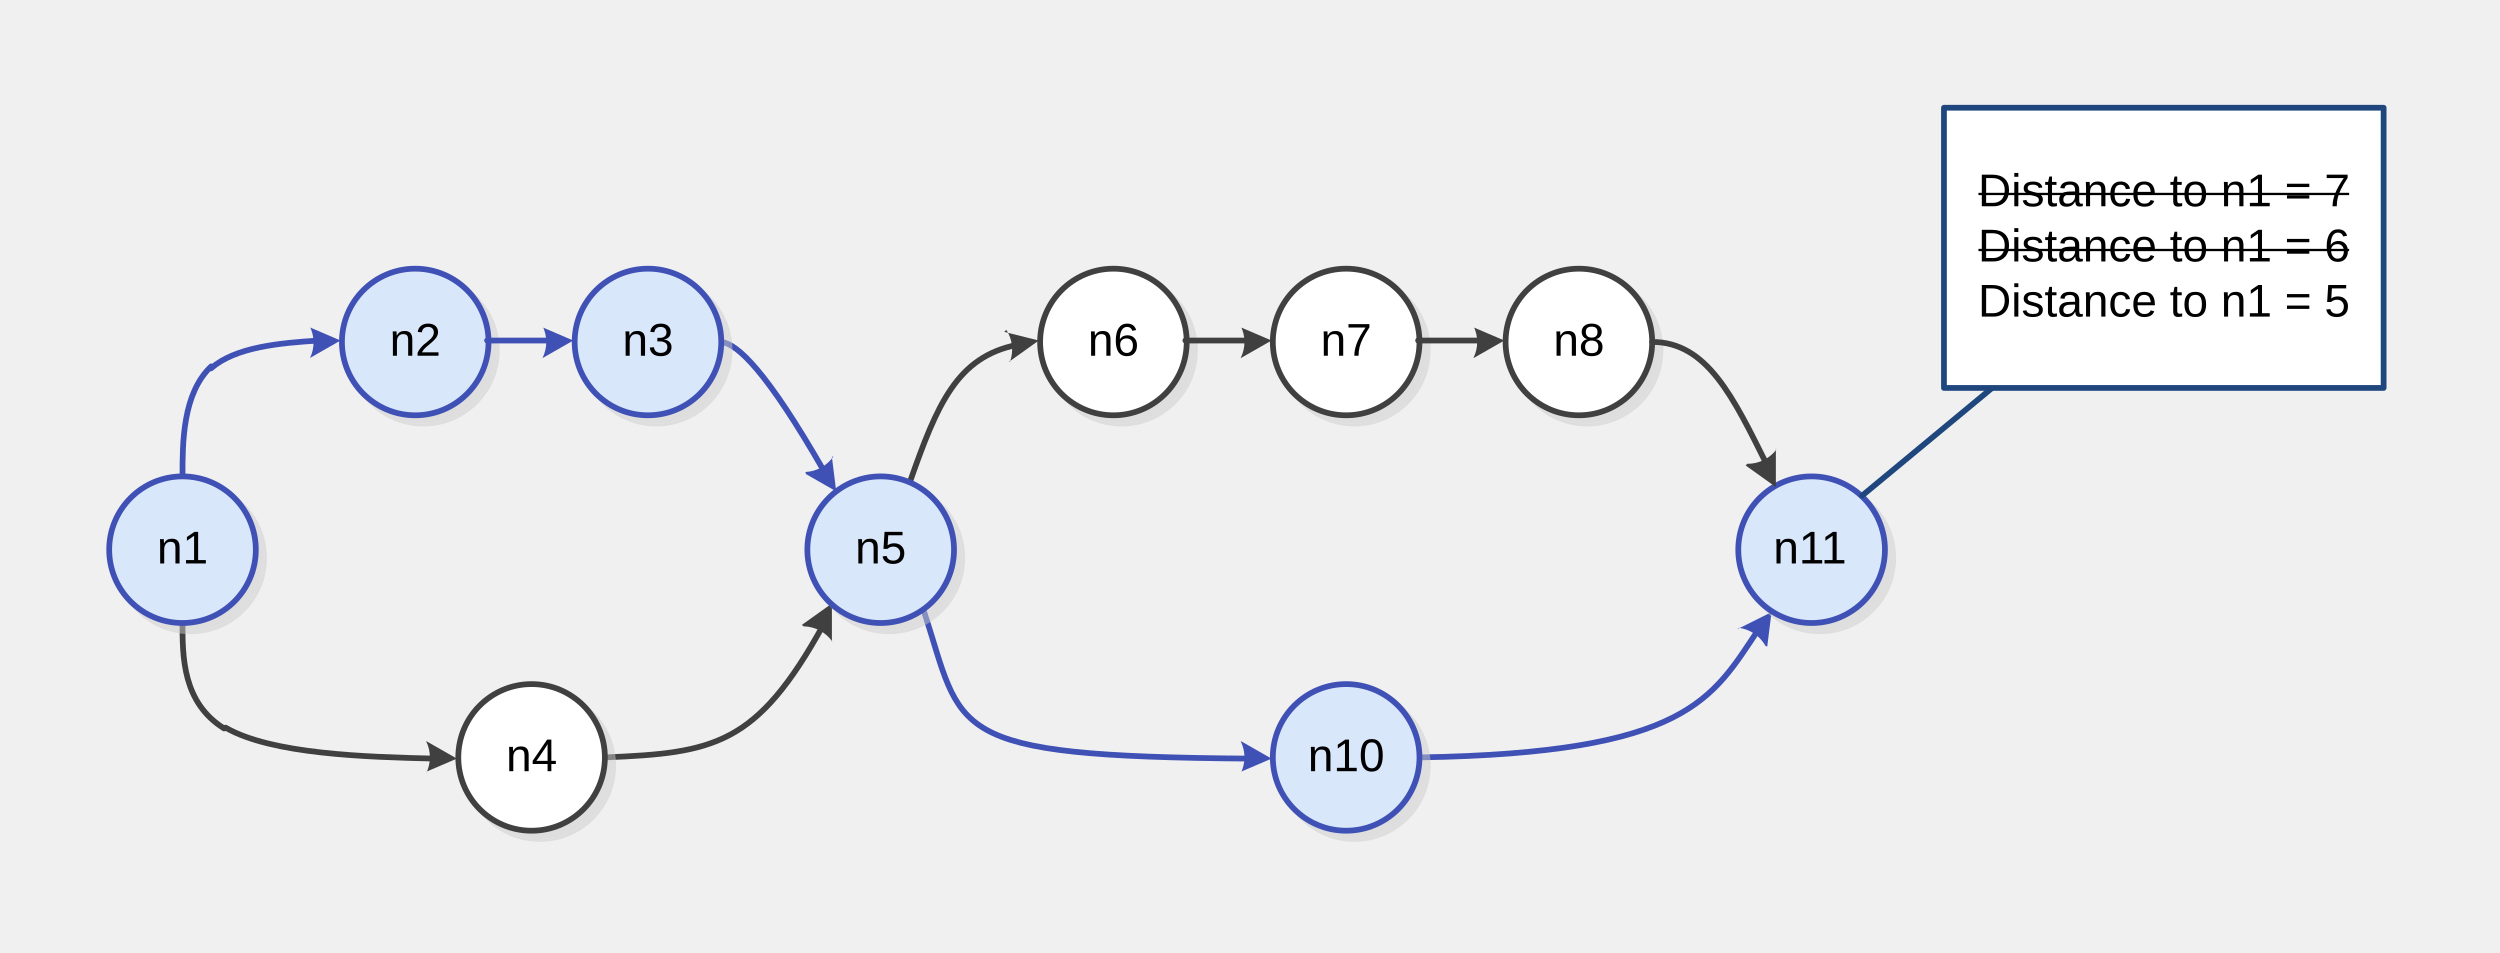
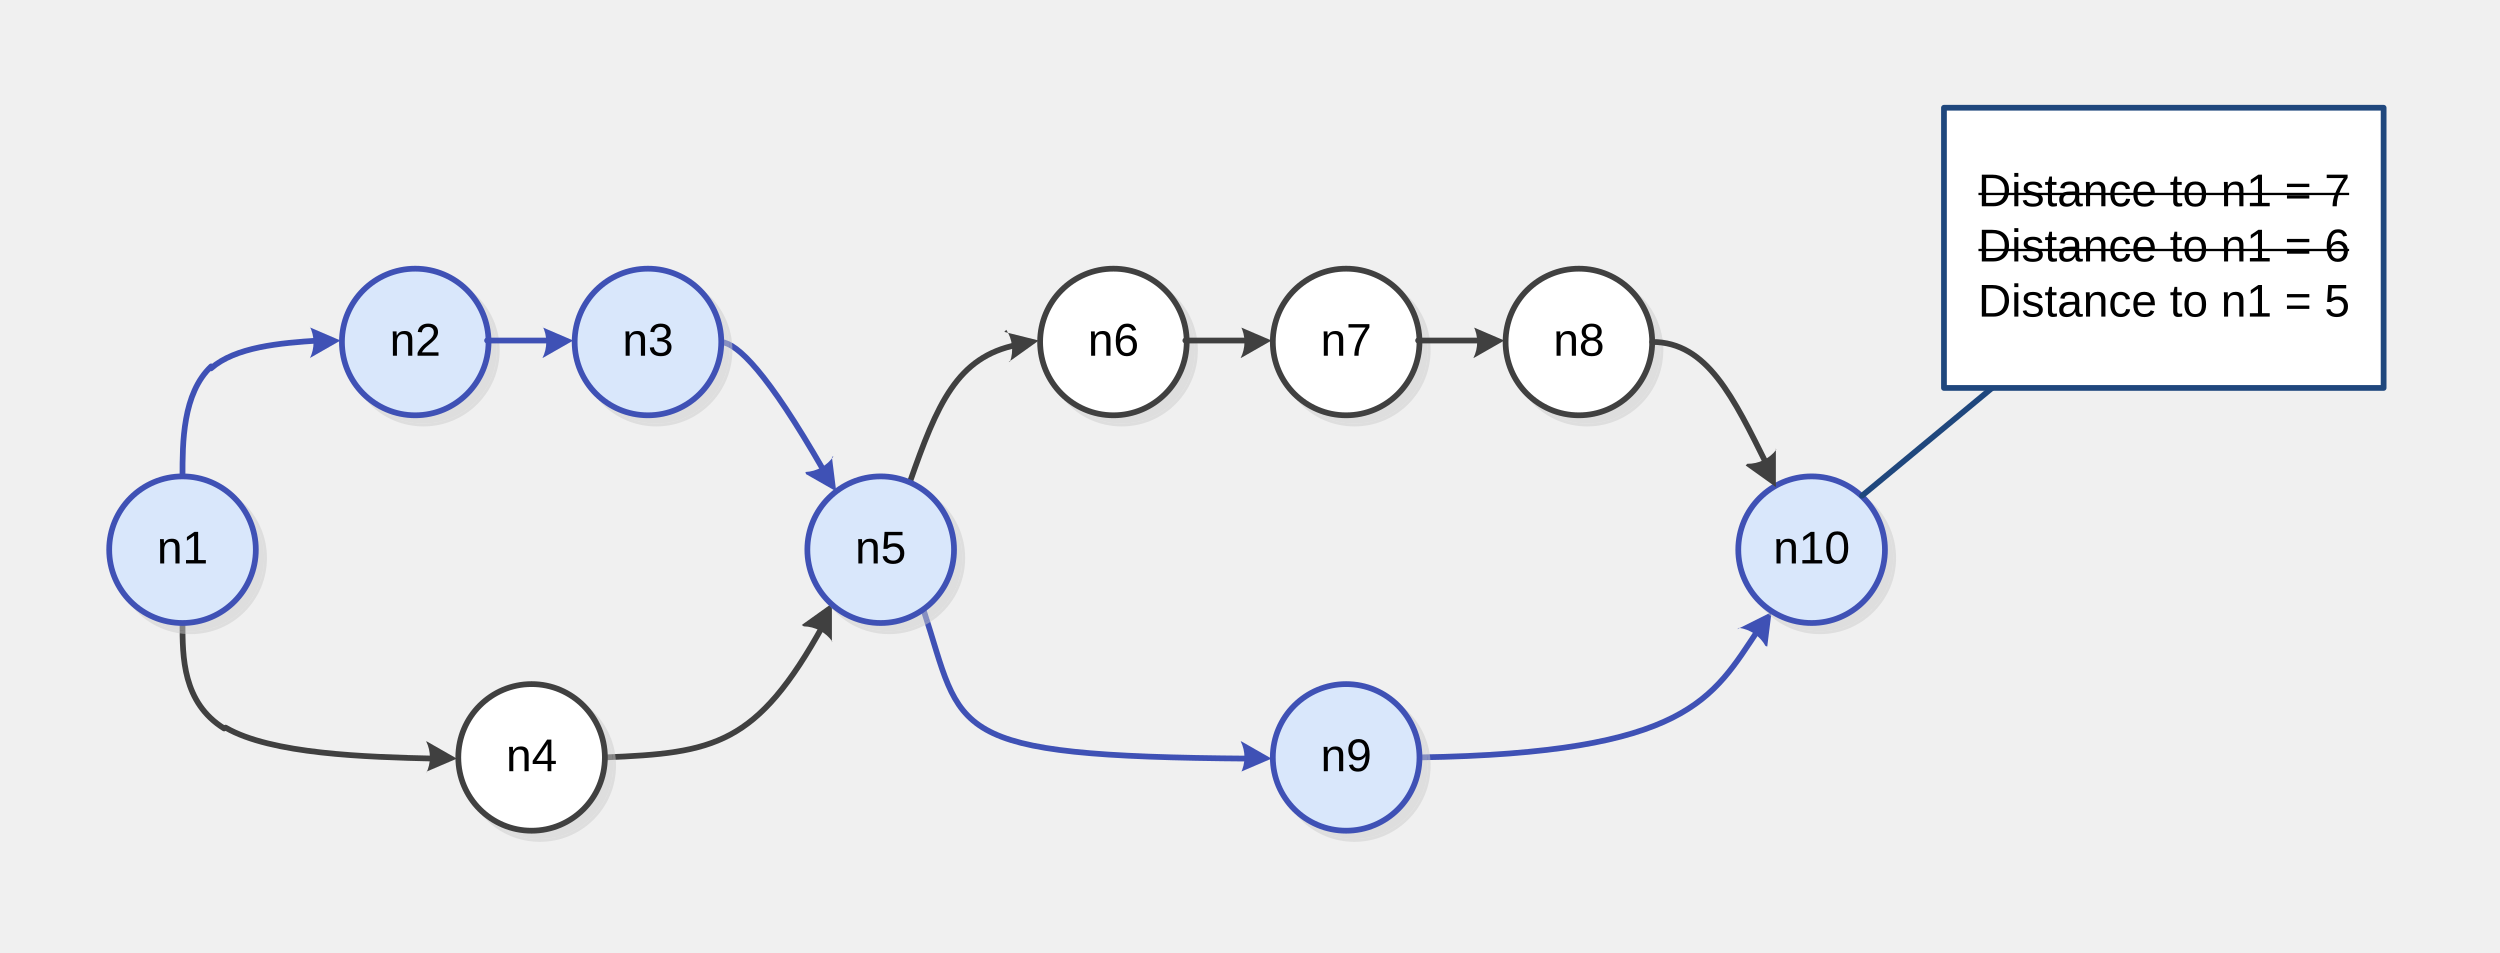
<svg xmlns="http://www.w3.org/2000/svg" viewBox="0 0 543.75 207.188" height="207.188" width="543.75" xml:space="preserve" version="1.1" id="svg2">
  <defs id="defs6">
    <clipPath id="clipPath46" clipPathUnits="userSpaceOnUse">
      <path style="clip-rule:evenodd" id="path48" d="m 33.196,81.419 c -7.045,0 -12.756,-5.711 -12.756,-12.756 0,-7.044 5.711,-12.756 12.756,-12.756 7.045,0 12.756,5.712 12.756,12.756 0,7.045 -5.711,12.756 -12.756,12.756 z M 0,165.75 l 435,0 L 435,0 0,0 0,165.75 Z" />
    </clipPath>
    <clipPath id="clipPath70" clipPathUnits="userSpaceOnUse">
      <path style="clip-rule:evenodd" id="path72" d="m 154.68,81.419 c -7.04,0 -12.76,-5.711 -12.76,-12.756 0,-7.044 5.72,-12.756 12.76,-12.756 7.05,0 12.76,5.712 12.76,12.756 0,7.045 -5.71,12.756 -12.76,12.756 z M 0,165.75 l 435,0 L 435,0 0,0 0,165.75 Z" />
    </clipPath>
    <clipPath id="clipPath94" clipPathUnits="userSpaceOnUse">
      <path style="clip-rule:evenodd" id="path96" d="m 316.66,81.419 c -7.04,0 -12.76,-5.711 -12.76,-12.756 0,-7.044 5.72,-12.756 12.76,-12.756 7.05,0 12.76,5.712 12.76,12.756 0,7.045 -5.71,12.756 -12.76,12.756 z M 0,165.75 l 435,0 L 435,0 0,0 0,165.75 Z" />
    </clipPath>
    <clipPath id="clipPath118" clipPathUnits="userSpaceOnUse">
      <path style="clip-rule:evenodd" id="path120" d="m 73.691,117.56 c -7.045,0 -12.756,-5.71 -12.756,-12.75 0,-7.05 5.711,-12.761 12.756,-12.761 7.045,0 12.756,5.711 12.756,12.761 0,7.04 -5.711,12.75 -12.756,12.75 z M 0,165.75 l 435,0 L 435,0 0,0 0,165.75 Z" />
    </clipPath>
    <clipPath id="clipPath142" clipPathUnits="userSpaceOnUse">
      <path style="clip-rule:evenodd" id="path144" d="m 114.19,117.56 c -7.05,0 -12.76,-5.71 -12.76,-12.75 0,-7.05 5.71,-12.761 12.76,-12.761 7.04,0 12.75,5.711 12.75,12.761 0,7.04 -5.71,12.75 -12.75,12.75 z M 0,165.75 l 435,0 L 435,0 0,0 0,165.75 Z" />
    </clipPath>
    <clipPath id="clipPath166" clipPathUnits="userSpaceOnUse">
      <path style="clip-rule:evenodd" id="path168" d="m 195.18,117.56 c -7.05,0 -12.76,-5.71 -12.76,-12.75 0,-7.05 5.71,-12.761 12.76,-12.761 7.04,0 12.75,5.711 12.75,12.761 0,7.04 -5.71,12.75 -12.75,12.75 z M 0,165.75 l 435,0 L 435,0 0,0 0,165.75 Z" />
    </clipPath>
    <clipPath id="clipPath190" clipPathUnits="userSpaceOnUse">
      <path style="clip-rule:evenodd" id="path192" d="m 276.17,117.56 c -7.05,0 -12.76,-5.71 -12.76,-12.75 0,-7.05 5.71,-12.761 12.76,-12.761 7.04,0 12.75,5.711 12.75,12.761 0,7.04 -5.71,12.75 -12.75,12.75 z M 0,165.75 l 435,0 L 435,0 0,0 0,165.75 Z" />
    </clipPath>
    <clipPath id="clipPath214" clipPathUnits="userSpaceOnUse">
      <path style="clip-rule:evenodd" id="path216" d="m 235.67,117.56 c -7.04,0 -12.76,-5.71 -12.76,-12.75 0,-7.05 5.72,-12.761 12.76,-12.761 7.05,0 12.76,5.711 12.76,12.761 0,7.04 -5.71,12.75 -12.76,12.75 z M 0,165.75 l 435,0 L 435,0 0,0 0,165.75 Z" />
    </clipPath>
    <clipPath id="clipPath312" clipPathUnits="userSpaceOnUse">
      <path style="clip-rule:evenodd" id="path314" d="m 93.938,45.278 c -7.045,0 -12.756,-5.711 -12.756,-12.756 0,-7.045 5.711,-12.756 12.756,-12.756 7.042,0 12.752,5.711 12.752,12.756 0,7.045 -5.71,12.756 -12.752,12.756 z M 0,165.75 l 435,0 L 435,0 0,0 0,165.75 Z" />
    </clipPath>
    <clipPath id="clipPath336" clipPathUnits="userSpaceOnUse">
      <path style="clip-rule:evenodd" id="path338" d="m 235.67,45.278 c -7.04,0 -12.76,-5.711 -12.76,-12.756 0,-7.045 5.72,-12.756 12.76,-12.756 7.05,0 12.76,5.711 12.76,12.756 0,7.045 -5.71,12.756 -12.76,12.756 z M 0,165.75 l 435,0 L 435,0 0,0 0,165.75 Z" />
    </clipPath>
  </defs>
  <g transform="matrix(1.25,0,0,-1.25,0,207.1875)" id="g10">
    <path id="path12" style="fill:none;stroke:#3f51b5;stroke-width:1;stroke-linecap:round;stroke-linejoin:round;stroke-miterlimit:10;stroke-dasharray:none;stroke-opacity:1" d="m 31.756,82.859 c 0,5.847 0,14.409 4.994,19.141 l -0.036,-0.35 c 4.222,3.73 12.039,4.43 18.786,4.85" />
    <path id="path14" style="fill:#3f51b5;fill-opacity:1;fill-rule:evenodd;stroke:none" d="m 59.25,106.5 -5.25,-3 -0.085,-0.1 c 0.869,1.77 0.854,3.85 -0.04,5.6 L 54,108.75 59.25,106.5 Z" />
    <path id="path16" style="fill:none;stroke:#3f51b5;stroke-width:1;stroke-linecap:round;stroke-linejoin:round;stroke-miterlimit:10;stroke-dasharray:none;stroke-opacity:1" d="m 125.5,106.25 c 2.86,-0.3 8,-5.28 17.75,-22.25" />
    <path id="path18" style="fill:#3f51b5;fill-opacity:1;fill-rule:evenodd;stroke:none" d="m 145.5,80.25 -5.25,3 -0.11,0.373 c 1.97,0.09 3.78,1.102 4.89,2.731 l -0.28,-0.104 0.75,-6 z" />
    <path id="path20" style="fill:none;stroke:#404040;stroke-width:1;stroke-linecap:round;stroke-linejoin:round;stroke-miterlimit:10;stroke-dasharray:none;stroke-opacity:1" d="m 31.756,57.347 c 0,-5.846 0,-13.853 7.244,-18.347 l 0.257,0.142 C 47.198,34.535 63.544,34.025 75.75,33.75" />
    <path id="path22" style="fill:#404040;fill-opacity:1;fill-rule:evenodd;stroke:none" d="M 79.5,33.75 74.25,31.5 74.138,31.171 c 0.884,1.761 0.888,3.836 0.009,5.6 l 0.103,-0.021 5.25,-3 z" />
    <path id="path24" style="fill:none;stroke:#404040;stroke-width:1;stroke-linecap:round;stroke-linejoin:round;stroke-miterlimit:10;stroke-dasharray:none;stroke-opacity:1" d="m 105.25,33.962 c 19.05,0.775 26.43,2.085 38,23.038" />
    <path id="path26" style="fill:#404040;fill-opacity:1;fill-rule:evenodd;stroke:none" d="m 144.75,60.75 0,-6.75 0.06,0.139 c -1.14,1.605 -2.98,2.578 -4.95,2.626 L 139.5,57 l 5.25,3.75 z" />
    <path id="path28" style="fill:none;stroke:#404040;stroke-width:1;stroke-linecap:round;stroke-linejoin:round;stroke-miterlimit:10;stroke-dasharray:none;stroke-opacity:1" d="m 158.3,81.811 c 4.77,13.621 8.21,21.849 18.7,23.939" />
    <path id="path30" style="fill:#404040;fill-opacity:1;fill-rule:evenodd;stroke:none" d="m 180.75,106.5 -5.25,-3.75 0.24,0.06 c 0.67,1.85 0.43,3.92 -0.65,5.56 l -0.34,-0.37 6,-1.5 z" />
    <path id="path32" style="fill:none;stroke:#3f51b5;stroke-width:1;stroke-linecap:round;stroke-linejoin:round;stroke-miterlimit:10;stroke-dasharray:none;stroke-opacity:1" d="m 160.66,59.73 c 7.08,-21.56 3.07,-25.574 56.84,-25.98" />
    <path id="path34" style="fill:#3f51b5;fill-opacity:1;fill-rule:evenodd;stroke:none" d="M 221.25,33.75 216,31.5 215.87,31.171 c 0.88,1.761 0.89,3.836 0.01,5.6 l 0.12,-0.021 5.25,-3 z" />
    <path id="path36" style="fill:none;stroke:#3f51b5;stroke-width:1;stroke-linecap:round;stroke-linejoin:round;stroke-miterlimit:10;stroke-dasharray:none;stroke-opacity:1" d="m 246.99,33.962 c 46.79,0.747 50.92,10.24 59.01,22.288" />
    <path id="path38" style="fill:#3f51b5;fill-opacity:1;fill-rule:evenodd;stroke:none" d="m 308.25,59.25 -0.75,-6 -0.3,0.102 c -0.96,1.722 -2.67,2.892 -4.62,3.158 l -0.33,-0.26 6,3 z" />
    <path id="path40" style="fill:#cdcdcd;fill-opacity:0.498;fill-rule:evenodd;stroke:none" d="m 20.44,68.663 c 0,7.045 5.711,12.756 12.756,12.756 7.045,0 12.756,-5.711 12.756,-12.756 0,0 0,0 0,0 0,-7.045 -5.711,-12.756 -12.756,-12.756 -7.045,0 -12.756,5.711 -12.756,12.756 z" />
    <g id="g42">
      <g clip-path="url(#clipPath46)" id="g44">
        <path id="path50" style="fill:none;stroke:#cdcdcd;stroke-width:1;stroke-linecap:round;stroke-linejoin:round;stroke-miterlimit:10;stroke-dasharray:none;stroke-opacity:0.498" d="m 20.44,68.663 c 0,7.045 5.711,12.756 12.756,12.756 7.045,0 12.756,-5.711 12.756,-12.756 0,0 0,0 0,0 0,-7.045 -5.711,-12.756 -12.756,-12.756 -7.045,0 -12.756,5.711 -12.756,12.756" />
      </g>
    </g>
    <path id="path52" style="fill:#d9e7fb;fill-opacity:1;fill-rule:evenodd;stroke:none" d="m 19,70.103 c 0,7.045 5.711,12.756 12.756,12.756 7.045,0 12.756,-5.711 12.756,-12.756 0,0 0,0 0,0 0,-7.044 -5.711,-12.756 -12.756,-12.756 C 24.711,57.347 19,63.058 19,70.103 Z" />
    <path id="path54" style="fill:none;stroke:#3f51b5;stroke-width:1;stroke-linecap:round;stroke-linejoin:round;stroke-miterlimit:10;stroke-dasharray:none;stroke-opacity:1" d="m 19,70.103 c 0,7.045 5.711,12.756 12.756,12.756 7.045,0 12.756,-5.711 12.756,-12.756 0,0 0,0 0,0 0,-7.044 -5.711,-12.756 -12.756,-12.756 C 24.711,57.347 19,63.058 19,70.103 Z" />
    <text id="text56" style="font-variant:normal;font-weight:normal;font-size:8px;font-family:Arial;-inkscape-font-specification:Arial;writing-mode:lr-tb;fill:#000000;fill-opacity:1;fill-rule:nonzero;stroke:none" transform="matrix(1,0,0,-1,27.307,67.703)">
      <tspan id="tspan58" y="0" x="0">n</tspan>
    </text>
    <text id="text60" style="font-variant:normal;font-weight:normal;font-size:8px;font-family:Arial;-inkscape-font-specification:Arial;writing-mode:lr-tb;fill:#000000;fill-opacity:1;fill-rule:nonzero;stroke:none" transform="matrix(1,0,0,-1,31.756,67.703)">
      <tspan id="tspan62" y="0" x="0">1</tspan>
    </text>
    <path id="path64" style="fill:#cdcdcd;fill-opacity:0.498;fill-rule:evenodd;stroke:none" d="m 141.92,68.663 c 0,7.045 5.72,12.756 12.76,12.756 7.05,0 12.76,-5.711 12.76,-12.756 0,0 0,0 0,0 0,-7.045 -5.71,-12.756 -12.76,-12.756 -7.04,0 -12.76,5.711 -12.76,12.756 z" />
    <g id="g66">
      <g clip-path="url(#clipPath70)" id="g68">
        <path id="path74" style="fill:none;stroke:#cdcdcd;stroke-width:1;stroke-linecap:round;stroke-linejoin:round;stroke-miterlimit:10;stroke-dasharray:none;stroke-opacity:0.498" d="m 141.92,68.663 c 0,7.045 5.72,12.756 12.76,12.756 7.05,0 12.76,-5.711 12.76,-12.756 0,0 0,0 0,0 0,-7.045 -5.71,-12.756 -12.76,-12.756 -7.04,0 -12.76,5.711 -12.76,12.756" />
      </g>
    </g>
    <path id="path76" style="fill:#d9e7fb;fill-opacity:1;fill-rule:evenodd;stroke:none" d="m 140.48,70.103 c 0,7.045 5.72,12.756 12.76,12.756 7.05,0 12.76,-5.711 12.76,-12.756 0,0 0,0 0,0 0,-7.044 -5.71,-12.756 -12.76,-12.756 -7.04,0 -12.76,5.711 -12.76,12.756 z" />
    <path id="path78" style="fill:none;stroke:#3f51b5;stroke-width:1;stroke-linecap:round;stroke-linejoin:round;stroke-miterlimit:10;stroke-dasharray:none;stroke-opacity:1" d="m 140.48,70.103 c 0,7.045 5.72,12.756 12.76,12.756 7.05,0 12.76,-5.711 12.76,-12.756 0,0 0,0 0,0 0,-7.044 -5.71,-12.756 -12.76,-12.756 -7.04,0 -12.76,5.711 -12.76,12.756 z" />
    <text id="text80" style="font-variant:normal;font-weight:normal;font-size:8px;font-family:Arial;-inkscape-font-specification:Arial;writing-mode:lr-tb;fill:#000000;fill-opacity:1;fill-rule:nonzero;stroke:none" transform="matrix(1,0,0,-1,148.79,67.703)">
      <tspan id="tspan82" y="0" x="0">n</tspan>
    </text>
    <text id="text84" style="font-variant:normal;font-weight:normal;font-size:8px;font-family:Arial;-inkscape-font-specification:Arial;writing-mode:lr-tb;fill:#000000;fill-opacity:1;fill-rule:nonzero;stroke:none" transform="matrix(1,0,0,-1,153.24,67.703)">
      <tspan id="tspan86" y="0" x="0">5</tspan>
    </text>
    <path id="path88" style="fill:#cdcdcd;fill-opacity:0.498;fill-rule:evenodd;stroke:none" d="m 303.9,68.663 c 0,7.045 5.72,12.756 12.76,12.756 7.05,0 12.76,-5.711 12.76,-12.756 0,0 0,0 0,0 0,-7.045 -5.71,-12.756 -12.76,-12.756 -7.04,0 -12.76,5.711 -12.76,12.756 z" />
    <g id="g90">
      <g clip-path="url(#clipPath94)" id="g92">
        <path id="path98" style="fill:none;stroke:#cdcdcd;stroke-width:1;stroke-linecap:round;stroke-linejoin:round;stroke-miterlimit:10;stroke-dasharray:none;stroke-opacity:0.498" d="m 303.9,68.663 c 0,7.045 5.72,12.756 12.76,12.756 7.05,0 12.76,-5.711 12.76,-12.756 0,0 0,0 0,0 0,-7.045 -5.71,-12.756 -12.76,-12.756 -7.04,0 -12.76,5.711 -12.76,12.756" />
      </g>
    </g>
    <path id="path100" style="fill:#d9e7fb;fill-opacity:1;fill-rule:evenodd;stroke:none" d="m 302.46,70.103 c 0,7.045 5.72,12.756 12.76,12.756 7.05,0 12.76,-5.711 12.76,-12.756 0,0 0,0 0,0 0,-7.044 -5.71,-12.756 -12.76,-12.756 -7.04,0 -12.76,5.711 -12.76,12.756 z" />
    <path id="path102" style="fill:none;stroke:#3f51b5;stroke-width:1;stroke-linecap:round;stroke-linejoin:round;stroke-miterlimit:10;stroke-dasharray:none;stroke-opacity:1" d="m 302.46,70.103 c 0,7.045 5.72,12.756 12.76,12.756 7.05,0 12.76,-5.711 12.76,-12.756 0,0 0,0 0,0 0,-7.044 -5.71,-12.756 -12.76,-12.756 -7.04,0 -12.76,5.711 -12.76,12.756 z" />
    <text id="text104" style="font-variant:normal;font-weight:normal;font-size:8px;font-family:Arial;-inkscape-font-specification:Arial;writing-mode:lr-tb;fill:#000000;fill-opacity:1;fill-rule:nonzero;stroke:none" transform="matrix(1,0,0,-1,308.55,67.703)">
      <tspan id="tspan106" y="0" x="0">n</tspan>
    </text>
    <text id="text108" style="font-variant:normal;font-weight:normal;font-size:8px;font-family:Arial;-inkscape-font-specification:Arial;writing-mode:lr-tb;fill:#000000;fill-opacity:1;fill-rule:nonzero;stroke:none" transform="matrix(1,0,0,-1,313,67.703)">
-       <tspan id="tspan110" y="0" x="0 4.449">11</tspan>
+       <tspan id="tspan110" y="0" x="0 4.449">10</tspan>
    </text>
    <path id="path112" style="fill:#cdcdcd;fill-opacity:0.498;fill-rule:evenodd;stroke:none" d="m 60.935,104.81 c 0,7.04 5.711,12.75 12.756,12.75 7.045,0 12.756,-5.71 12.756,-12.75 0,0 0,0 0,0 0,-7.05 -5.711,-12.761 -12.756,-12.761 -7.045,0 -12.756,5.711 -12.756,12.761 z" />
    <g id="g114">
      <g clip-path="url(#clipPath118)" id="g116">
        <path id="path122" style="fill:none;stroke:#cdcdcd;stroke-width:1;stroke-linecap:round;stroke-linejoin:round;stroke-miterlimit:10;stroke-dasharray:none;stroke-opacity:0.498" d="m 60.935,104.81 c 0,7.04 5.711,12.75 12.756,12.75 7.045,0 12.756,-5.71 12.756,-12.75 0,0 0,0 0,0 0,-7.05 -5.711,-12.761 -12.756,-12.761 -7.045,0 -12.756,5.711 -12.756,12.761" />
      </g>
    </g>
    <path id="path124" style="fill:#d9e7fb;fill-opacity:1;fill-rule:evenodd;stroke:none" d="m 59.495,106.25 c 0,7.04 5.711,12.75 12.756,12.75 7.045,0 12.756,-5.71 12.756,-12.75 0,0 0,0 0,0 0,-7.05 -5.711,-12.761 -12.756,-12.761 -7.045,0 -12.756,5.711 -12.756,12.761 z" />
    <path id="path126" style="fill:none;stroke:#3f51b5;stroke-width:1;stroke-linecap:round;stroke-linejoin:round;stroke-miterlimit:10;stroke-dasharray:none;stroke-opacity:1" d="m 59.495,106.25 c 0,7.04 5.711,12.75 12.756,12.75 7.045,0 12.756,-5.71 12.756,-12.75 0,0 0,0 0,0 0,-7.05 -5.711,-12.761 -12.756,-12.761 -7.045,0 -12.756,5.711 -12.756,12.761 z" />
    <text id="text128" style="font-variant:normal;font-weight:normal;font-size:8px;font-family:Arial;-inkscape-font-specification:Arial;writing-mode:lr-tb;fill:#000000;fill-opacity:1;fill-rule:nonzero;stroke:none" transform="matrix(1,0,0,-1,67.802,103.85)">
      <tspan id="tspan130" y="0" x="0">n</tspan>
    </text>
    <text id="text132" style="font-variant:normal;font-weight:normal;font-size:8px;font-family:Arial;-inkscape-font-specification:Arial;writing-mode:lr-tb;fill:#000000;fill-opacity:1;fill-rule:nonzero;stroke:none" transform="matrix(1,0,0,-1,72.251,103.85)">
      <tspan id="tspan134" y="0" x="0">2</tspan>
    </text>
    <path id="path136" style="fill:#cdcdcd;fill-opacity:0.498;fill-rule:evenodd;stroke:none" d="m 101.43,104.81 c 0,7.04 5.71,12.75 12.76,12.75 7.04,0 12.75,-5.71 12.75,-12.75 0,0 0,0 0,0 0,-7.05 -5.71,-12.761 -12.75,-12.761 -7.05,0 -12.76,5.711 -12.76,12.761 z" />
    <g id="g138">
      <g clip-path="url(#clipPath142)" id="g140">
        <path id="path146" style="fill:none;stroke:#cdcdcd;stroke-width:1;stroke-linecap:round;stroke-linejoin:round;stroke-miterlimit:10;stroke-dasharray:none;stroke-opacity:0.498" d="m 101.43,104.81 c 0,7.04 5.71,12.75 12.76,12.75 7.04,0 12.75,-5.71 12.75,-12.75 0,0 0,0 0,0 0,-7.05 -5.71,-12.761 -12.75,-12.761 -7.05,0 -12.76,5.711 -12.76,12.761" />
      </g>
    </g>
    <path id="path148" style="fill:#d9e7fb;fill-opacity:1;fill-rule:evenodd;stroke:none" d="m 99.99,106.25 c 0,7.04 5.71,12.75 12.76,12.75 7.04,0 12.75,-5.71 12.75,-12.75 0,0 0,0 0,0 0,-7.05 -5.71,-12.761 -12.75,-12.761 -7.05,0 -12.76,5.711 -12.76,12.761 z" />
    <path id="path150" style="fill:none;stroke:#3f51b5;stroke-width:1;stroke-linecap:round;stroke-linejoin:round;stroke-miterlimit:10;stroke-dasharray:none;stroke-opacity:1" d="m 99.99,106.25 c 0,7.04 5.71,12.75 12.76,12.75 7.04,0 12.75,-5.71 12.75,-12.75 0,0 0,0 0,0 0,-7.05 -5.71,-12.761 -12.75,-12.761 -7.05,0 -12.76,5.711 -12.76,12.761 z" />
    <text id="text152" style="font-variant:normal;font-weight:normal;font-size:8px;font-family:Arial;-inkscape-font-specification:Arial;writing-mode:lr-tb;fill:#000000;fill-opacity:1;fill-rule:nonzero;stroke:none" transform="matrix(1,0,0,-1,108.3,103.85)">
      <tspan id="tspan154" y="0" x="0">n</tspan>
    </text>
    <text id="text156" style="font-variant:normal;font-weight:normal;font-size:8px;font-family:Arial;-inkscape-font-specification:Arial;writing-mode:lr-tb;fill:#000000;fill-opacity:1;fill-rule:nonzero;stroke:none" transform="matrix(1,0,0,-1,112.75,103.85)">
      <tspan id="tspan158" y="0" x="0">3</tspan>
    </text>
    <path id="path160" style="fill:#cdcdcd;fill-opacity:0.498;fill-rule:evenodd;stroke:none" d="m 182.42,104.81 c 0,7.04 5.71,12.75 12.76,12.75 7.04,0 12.75,-5.71 12.75,-12.75 0,0 0,0 0,0 0,-7.05 -5.71,-12.761 -12.75,-12.761 -7.05,0 -12.76,5.711 -12.76,12.761 z" />
    <g id="g162">
      <g clip-path="url(#clipPath166)" id="g164">
        <path id="path170" style="fill:none;stroke:#cdcdcd;stroke-width:1;stroke-linecap:round;stroke-linejoin:round;stroke-miterlimit:10;stroke-dasharray:none;stroke-opacity:0.498" d="m 182.42,104.81 c 0,7.04 5.71,12.75 12.76,12.75 7.04,0 12.75,-5.71 12.75,-12.75 0,0 0,0 0,0 0,-7.05 -5.71,-12.761 -12.75,-12.761 -7.05,0 -12.76,5.711 -12.76,12.761" />
      </g>
    </g>
    <path id="path172" style="fill:#ffffff;fill-opacity:1;fill-rule:evenodd;stroke:none" d="m 180.98,106.25 c 0,7.04 5.71,12.75 12.76,12.75 7.04,0 12.75,-5.71 12.75,-12.75 0,0 0,0 0,0 0,-7.05 -5.71,-12.761 -12.75,-12.761 -7.05,0 -12.76,5.711 -12.76,12.761 z" />
    <path id="path174" style="fill:none;stroke:#404040;stroke-width:1;stroke-linecap:round;stroke-linejoin:round;stroke-miterlimit:10;stroke-dasharray:none;stroke-opacity:1" d="m 180.98,106.25 c 0,7.04 5.71,12.75 12.76,12.75 7.04,0 12.75,-5.71 12.75,-12.75 0,0 0,0 0,0 0,-7.05 -5.71,-12.761 -12.75,-12.761 -7.05,0 -12.76,5.711 -12.76,12.761 z" />
    <text id="text176" style="font-variant:normal;font-weight:normal;font-size:8px;font-family:Arial;-inkscape-font-specification:Arial;writing-mode:lr-tb;fill:#000000;fill-opacity:1;fill-rule:nonzero;stroke:none" transform="matrix(1,0,0,-1,189.29,103.85)">
      <tspan id="tspan178" y="0" x="0">n</tspan>
    </text>
    <text id="text180" style="font-variant:normal;font-weight:normal;font-size:8px;font-family:Arial;-inkscape-font-specification:Arial;writing-mode:lr-tb;fill:#000000;fill-opacity:1;fill-rule:nonzero;stroke:none" transform="matrix(1,0,0,-1,193.74,103.85)">
      <tspan id="tspan182" y="0" x="0">6</tspan>
    </text>
    <path id="path184" style="fill:#cdcdcd;fill-opacity:0.498;fill-rule:evenodd;stroke:none" d="m 263.41,104.81 c 0,7.04 5.71,12.75 12.76,12.75 7.04,0 12.75,-5.71 12.75,-12.75 0,0 0,0 0,0 0,-7.05 -5.71,-12.761 -12.75,-12.761 -7.05,0 -12.76,5.711 -12.76,12.761 z" />
    <g id="g186">
      <g clip-path="url(#clipPath190)" id="g188">
        <path id="path194" style="fill:none;stroke:#cdcdcd;stroke-width:1;stroke-linecap:round;stroke-linejoin:round;stroke-miterlimit:10;stroke-dasharray:none;stroke-opacity:0.498" d="m 263.41,104.81 c 0,7.04 5.71,12.75 12.76,12.75 7.04,0 12.75,-5.71 12.75,-12.75 0,0 0,0 0,0 0,-7.05 -5.71,-12.761 -12.75,-12.761 -7.05,0 -12.76,5.711 -12.76,12.761" />
      </g>
    </g>
    <path id="path196" style="fill:#ffffff;fill-opacity:1;fill-rule:evenodd;stroke:none" d="m 261.97,106.25 c 0,7.04 5.71,12.75 12.76,12.75 7.04,0 12.75,-5.71 12.75,-12.75 0,0 0,0 0,0 0,-7.05 -5.71,-12.761 -12.75,-12.761 -7.05,0 -12.76,5.711 -12.76,12.761 z" />
    <path id="path198" style="fill:none;stroke:#404040;stroke-width:1;stroke-linecap:round;stroke-linejoin:round;stroke-miterlimit:10;stroke-dasharray:none;stroke-opacity:1" d="m 261.97,106.25 c 0,7.04 5.71,12.75 12.76,12.75 7.04,0 12.75,-5.71 12.75,-12.75 0,0 0,0 0,0 0,-7.05 -5.71,-12.761 -12.75,-12.761 -7.05,0 -12.76,5.711 -12.76,12.761 z" />
    <text id="text200" style="font-variant:normal;font-weight:normal;font-size:8px;font-family:Arial;-inkscape-font-specification:Arial;writing-mode:lr-tb;fill:#000000;fill-opacity:1;fill-rule:nonzero;stroke:none" transform="matrix(1,0,0,-1,270.28,103.85)">
      <tspan id="tspan202" y="0" x="0">n</tspan>
    </text>
    <text id="text204" style="font-variant:normal;font-weight:normal;font-size:8px;font-family:Arial;-inkscape-font-specification:Arial;writing-mode:lr-tb;fill:#000000;fill-opacity:1;fill-rule:nonzero;stroke:none" transform="matrix(1,0,0,-1,274.73,103.85)">
      <tspan id="tspan206" y="0" x="0">8</tspan>
    </text>
    <path id="path208" style="fill:#cdcdcd;fill-opacity:0.498;fill-rule:evenodd;stroke:none" d="m 222.91,104.81 c 0,7.04 5.72,12.75 12.76,12.75 7.05,0 12.76,-5.71 12.76,-12.75 0,0 0,0 0,0 0,-7.05 -5.71,-12.761 -12.76,-12.761 -7.04,0 -12.76,5.711 -12.76,12.761 z" />
    <g id="g210">
      <g clip-path="url(#clipPath214)" id="g212">
        <path id="path218" style="fill:none;stroke:#cdcdcd;stroke-width:1;stroke-linecap:round;stroke-linejoin:round;stroke-miterlimit:10;stroke-dasharray:none;stroke-opacity:0.498" d="m 222.91,104.81 c 0,7.04 5.72,12.75 12.76,12.75 7.05,0 12.76,-5.71 12.76,-12.75 0,0 0,0 0,0 0,-7.05 -5.71,-12.761 -12.76,-12.761 -7.04,0 -12.76,5.711 -12.76,12.761" />
      </g>
    </g>
    <path id="path220" style="fill:#ffffff;fill-opacity:1;fill-rule:evenodd;stroke:none" d="m 221.47,106.25 c 0,7.04 5.72,12.75 12.76,12.75 7.05,0 12.76,-5.71 12.76,-12.75 0,0 0,0 0,0 0,-7.05 -5.71,-12.761 -12.76,-12.761 -7.04,0 -12.76,5.711 -12.76,12.761 z" />
    <path id="path222" style="fill:none;stroke:#404040;stroke-width:1;stroke-linecap:round;stroke-linejoin:round;stroke-miterlimit:10;stroke-dasharray:none;stroke-opacity:1" d="m 221.47,106.25 c 0,7.04 5.72,12.75 12.76,12.75 7.05,0 12.76,-5.71 12.76,-12.75 0,0 0,0 0,0 0,-7.05 -5.71,-12.761 -12.76,-12.761 -7.04,0 -12.76,5.711 -12.76,12.761 z" />
    <text id="text224" style="font-variant:normal;font-weight:normal;font-size:8px;font-family:Arial;-inkscape-font-specification:Arial;writing-mode:lr-tb;fill:#000000;fill-opacity:1;fill-rule:nonzero;stroke:none" transform="matrix(1,0,0,-1,229.78,103.85)">
      <tspan id="tspan226" y="0" x="0">n</tspan>
    </text>
    <text id="text228" style="font-variant:normal;font-weight:normal;font-size:8px;font-family:Arial;-inkscape-font-specification:Arial;writing-mode:lr-tb;fill:#000000;fill-opacity:1;fill-rule:nonzero;stroke:none" transform="matrix(1,0,0,-1,234.23,103.85)">
      <tspan id="tspan230" y="0" x="0">7</tspan>
    </text>
    <path id="path232" style="fill:none;stroke:#3f51b5;stroke-width:1;stroke-linecap:round;stroke-linejoin:round;stroke-miterlimit:10;stroke-dasharray:none;stroke-opacity:1" d="m 84.75,106.5 11.25,0" />
    <path id="path234" style="fill:#3f51b5;fill-opacity:1;fill-rule:evenodd;stroke:none" d="m 99.75,106.5 -5.25,-3 -0.11,-0.05 c 0.881,1.76 0.881,3.83 0,5.6 l 0.11,-0.3 5.25,-2.25 z" />
    <path id="path236" style="fill:none;stroke:#404040;stroke-width:1;stroke-linecap:round;stroke-linejoin:round;stroke-miterlimit:10;stroke-dasharray:none;stroke-opacity:1" d="m 206.25,106.5 11.25,0" />
    <path id="path238" style="fill:#404040;fill-opacity:1;fill-rule:evenodd;stroke:none" d="m 221.25,106.5 -5.25,-3 -0.13,-0.05 c 0.89,1.76 0.89,3.83 0,5.6 l 0.13,-0.3 5.25,-2.25 z" />
    <path id="path240" style="fill:none;stroke:#404040;stroke-width:1;stroke-linecap:round;stroke-linejoin:round;stroke-miterlimit:10;stroke-dasharray:none;stroke-opacity:1" d="m 246.75,106.5 11.25,0" />
    <path id="path242" style="fill:#404040;fill-opacity:1;fill-rule:evenodd;stroke:none" d="m 261.75,106.5 -5.25,-3 -0.13,-0.05 c 0.88,1.76 0.88,3.83 0,5.6 l 0.13,-0.3 5.25,-2.25 z" />
    <path id="path244" style="fill:none;stroke:#404040;stroke-width:1;stroke-linecap:round;stroke-linejoin:round;stroke-miterlimit:10;stroke-dasharray:none;stroke-opacity:1" d="m 287.48,106.25 c 9.59,0 14.15,-9.708 20.02,-21.5" />
    <path id="path246" style="fill:#404040;fill-opacity:1;fill-rule:evenodd;stroke:none" d="m 309,81 -5.25,3.75 0.27,0.301 c 1.97,-0.028 3.84,0.874 5.04,2.434 L 309,87.75 309,81 Z" />
    <path id="path248" style="fill:none;stroke:#1f477d;stroke-width:1;stroke-linecap:round;stroke-linejoin:round;stroke-miterlimit:10;stroke-dasharray:none;stroke-opacity:1" d="M 376.5,123 324,79.5" />
    <path id="path250" style="fill:#ffffff;fill-opacity:1;fill-rule:evenodd;stroke:none" d="m 338.25,98.25 76.5,0 0,48.75 -76.5,0 0,-48.75 z" />
    <path id="path252" style="fill:none;stroke:#1f477d;stroke-width:1;stroke-linecap:round;stroke-linejoin:round;stroke-miterlimit:10;stroke-dasharray:none;stroke-opacity:1" d="m 338.25,98.25 76.5,0 0,48.75 -76.5,0 0,-48.75 z" />
    <text id="text254" style="font-variant:normal;font-weight:normal;font-size:8px;font-family:Arial;-inkscape-font-specification:Arial;writing-mode:lr-tb;fill:#000000;fill-opacity:1;fill-rule:nonzero;stroke:none" transform="matrix(1,0,0,-1,344.18,129.86)">
      <tspan id="tspan256" y="0" x="0 5.777 7.555 11.555 13.777 18.227 22.676 26.676 31.125 33.348 35.57 40.019 42.242">Distance to n</tspan>
    </text>
    <text id="text258" style="font-variant:normal;font-weight:normal;font-size:8px;font-family:Arial;-inkscape-font-specification:Arial;writing-mode:lr-tb;fill:#000000;fill-opacity:1;fill-rule:nonzero;stroke:none" transform="matrix(1,0,0,-1,390.87,129.86)">
      <tspan id="tspan260" y="0" x="0 4.449">1 </tspan>
    </text>
    <text id="text262" style="font-variant:normal;font-weight:normal;font-size:8px;font-family:Arial;-inkscape-font-specification:Arial;writing-mode:lr-tb;fill:#000000;fill-opacity:1;fill-rule:nonzero;stroke:none" transform="matrix(1,0,0,-1,397.54,129.86)">
      <tspan id="tspan264" y="0" x="0 4.672">= </tspan>
    </text>
    <text id="text266" style="font-variant:normal;font-weight:normal;font-size:8px;font-family:Arial;-inkscape-font-specification:Arial;writing-mode:lr-tb;fill:#000000;fill-opacity:1;fill-rule:nonzero;stroke:none" transform="matrix(1,0,0,-1,404.44,129.86)">
      <tspan id="tspan268" y="0" x="0">7</tspan>
    </text>
    <path id="path270" style="fill:none;stroke:#000000;stroke-width:0.399;stroke-linecap:butt;stroke-linejoin:miter;stroke-miterlimit:2;stroke-dasharray:none;stroke-opacity:1" d="m 344.25,132 64.5,0" />
    <text id="text272" style="font-variant:normal;font-weight:normal;font-size:8px;font-family:Arial;-inkscape-font-specification:Arial;writing-mode:lr-tb;fill:#000000;fill-opacity:1;fill-rule:nonzero;stroke:none" transform="matrix(1,0,0,-1,344.18,120.26)">
      <tspan id="tspan274" y="0" x="0 5.777 7.555 11.555 13.777 18.227 22.676 26.676 31.125 33.348 35.57 40.019 42.242">Distance to n</tspan>
    </text>
    <text id="text276" style="font-variant:normal;font-weight:normal;font-size:8px;font-family:Arial;-inkscape-font-specification:Arial;writing-mode:lr-tb;fill:#000000;fill-opacity:1;fill-rule:nonzero;stroke:none" transform="matrix(1,0,0,-1,390.87,120.26)">
      <tspan id="tspan278" y="0" x="0 4.449">1 </tspan>
    </text>
    <text id="text280" style="font-variant:normal;font-weight:normal;font-size:8px;font-family:Arial;-inkscape-font-specification:Arial;writing-mode:lr-tb;fill:#000000;fill-opacity:1;fill-rule:nonzero;stroke:none" transform="matrix(1,0,0,-1,397.54,120.26)">
      <tspan id="tspan282" y="0" x="0 4.672">= </tspan>
    </text>
    <text id="text284" style="font-variant:normal;font-weight:normal;font-size:8px;font-family:Arial;-inkscape-font-specification:Arial;writing-mode:lr-tb;fill:#000000;fill-opacity:1;fill-rule:nonzero;stroke:none" transform="matrix(1,0,0,-1,404.44,120.26)">
      <tspan id="tspan286" y="0" x="0">6</tspan>
    </text>
    <path id="path288" style="fill:none;stroke:#000000;stroke-width:0.399;stroke-linecap:butt;stroke-linejoin:miter;stroke-miterlimit:2;stroke-dasharray:none;stroke-opacity:1" d="m 344.25,122.25 64.5,0" />
    <text id="text290" style="font-variant:normal;font-weight:normal;font-size:8px;font-family:Arial;-inkscape-font-specification:Arial;writing-mode:lr-tb;fill:#000000;fill-opacity:1;fill-rule:nonzero;stroke:none" transform="matrix(1,0,0,-1,344.18,110.66)">
      <tspan id="tspan292" y="0" x="0 5.777 7.555 11.555 13.777 18.227 22.676 26.676 31.125 33.348 35.57 40.019 42.242">Distance to n</tspan>
    </text>
    <text id="text294" style="font-variant:normal;font-weight:normal;font-size:8px;font-family:Arial;-inkscape-font-specification:Arial;writing-mode:lr-tb;fill:#000000;fill-opacity:1;fill-rule:nonzero;stroke:none" transform="matrix(1,0,0,-1,390.87,110.66)">
      <tspan id="tspan296" y="0" x="0 4.449">1 </tspan>
    </text>
    <text id="text298" style="font-variant:normal;font-weight:normal;font-size:8px;font-family:Arial;-inkscape-font-specification:Arial;writing-mode:lr-tb;fill:#000000;fill-opacity:1;fill-rule:nonzero;stroke:none" transform="matrix(1,0,0,-1,397.54,110.66)">
      <tspan id="tspan300" y="0" x="0 4.672">= </tspan>
    </text>
    <text id="text302" style="font-variant:normal;font-weight:normal;font-size:8px;font-family:Arial;-inkscape-font-specification:Arial;writing-mode:lr-tb;fill:#000000;fill-opacity:1;fill-rule:nonzero;stroke:none" transform="matrix(1,0,0,-1,404.44,110.66)">
      <tspan id="tspan304" y="0" x="0">5</tspan>
    </text>
    <path id="path306" style="fill:#cdcdcd;fill-opacity:0.498;fill-rule:evenodd;stroke:none" d="m 81.182,32.522 c 0,7.045 5.711,12.756 12.756,12.756 7.042,0 12.752,-5.711 12.752,-12.756 0,0 0,0 0,0 0,-7.045 -5.71,-12.756 -12.752,-12.756 -7.045,0 -12.756,5.711 -12.756,12.756 z" />
    <g id="g308">
      <g clip-path="url(#clipPath312)" id="g310">
        <path id="path316" style="fill:none;stroke:#cdcdcd;stroke-width:1;stroke-linecap:round;stroke-linejoin:round;stroke-miterlimit:2;stroke-dasharray:none;stroke-opacity:0.498" d="m 81.182,32.522 c 0,7.045 5.711,12.756 12.756,12.756 7.042,0 12.752,-5.711 12.752,-12.756 0,0 0,0 0,0 0,-7.045 -5.71,-12.756 -12.752,-12.756 -7.045,0 -12.756,5.711 -12.756,12.756" />
      </g>
    </g>
    <path id="path318" style="fill:#ffffff;fill-opacity:1;fill-rule:evenodd;stroke:none" d="m 79.742,33.962 c 0,7.045 5.711,12.756 12.756,12.756 7.045,0 12.752,-5.711 12.752,-12.756 0,0 0,0 0,0 0,-7.045 -5.707,-12.756 -12.752,-12.756 -7.045,0 -12.756,5.711 -12.756,12.756 z" />
    <path id="path320" style="fill:none;stroke:#404040;stroke-width:1;stroke-linecap:round;stroke-linejoin:round;stroke-miterlimit:2;stroke-dasharray:none;stroke-opacity:1" d="m 79.742,33.962 c 0,7.045 5.711,12.756 12.756,12.756 7.045,0 12.752,-5.711 12.752,-12.756 0,0 0,0 0,0 0,-7.045 -5.707,-12.756 -12.752,-12.756 -7.045,0 -12.756,5.711 -12.756,12.756 z" />
    <text id="text322" style="font-variant:normal;font-weight:normal;font-size:8px;font-family:Arial;-inkscape-font-specification:Arial;writing-mode:lr-tb;fill:#000000;fill-opacity:1;fill-rule:nonzero;stroke:none" transform="matrix(1,0,0,-1,88.049,31.562)">
      <tspan id="tspan324" y="0" x="0">n</tspan>
    </text>
    <text id="text326" style="font-variant:normal;font-weight:normal;font-size:8px;font-family:Arial;-inkscape-font-specification:Arial;writing-mode:lr-tb;fill:#000000;fill-opacity:1;fill-rule:nonzero;stroke:none" transform="matrix(1,0,0,-1,92.498,31.562)">
      <tspan id="tspan328" y="0" x="0">4</tspan>
    </text>
    <path id="path330" style="fill:#cdcdcd;fill-opacity:0.498;fill-rule:evenodd;stroke:none" d="m 222.91,32.522 c 0,7.045 5.72,12.756 12.76,12.756 7.05,0 12.76,-5.711 12.76,-12.756 0,0 0,0 0,0 0,-7.045 -5.71,-12.756 -12.76,-12.756 -7.04,0 -12.76,5.711 -12.76,12.756 z" />
    <g id="g332">
      <g clip-path="url(#clipPath336)" id="g334">
        <path id="path340" style="fill:none;stroke:#cdcdcd;stroke-width:1;stroke-linecap:round;stroke-linejoin:round;stroke-miterlimit:2;stroke-dasharray:none;stroke-opacity:0.498" d="m 222.91,32.522 c 0,7.045 5.72,12.756 12.76,12.756 7.05,0 12.76,-5.711 12.76,-12.756 0,0 0,0 0,0 0,-7.045 -5.71,-12.756 -12.76,-12.756 -7.04,0 -12.76,5.711 -12.76,12.756" />
      </g>
    </g>
    <path id="path342" style="fill:#d9e7fb;fill-opacity:1;fill-rule:evenodd;stroke:none" d="m 221.47,33.962 c 0,7.045 5.72,12.756 12.76,12.756 7.05,0 12.76,-5.711 12.76,-12.756 0,0 0,0 0,0 0,-7.045 -5.71,-12.756 -12.76,-12.756 -7.04,0 -12.76,5.711 -12.76,12.756 z" />
    <path id="path344" style="fill:none;stroke:#3f51b5;stroke-width:1;stroke-linecap:round;stroke-linejoin:round;stroke-miterlimit:2;stroke-dasharray:none;stroke-opacity:1" d="m 221.47,33.962 c 0,7.045 5.72,12.756 12.76,12.756 7.05,0 12.76,-5.711 12.76,-12.756 0,0 0,0 0,0 0,-7.045 -5.71,-12.756 -12.76,-12.756 -7.04,0 -12.76,5.711 -12.76,12.756 z" />
-     <text id="text346" style="font-variant:normal;font-weight:normal;font-size:8px;font-family:Arial;-inkscape-font-specification:Arial;writing-mode:lr-tb;fill:#000000;fill-opacity:1;fill-rule:nonzero;stroke:none" transform="matrix(1,0,0,-1,227.56,31.562)">
+     <text id="text346" style="font-variant:normal;font-weight:normal;font-size:8px;font-family:Arial;-inkscape-font-specification:Arial;writing-mode:lr-tb;fill:#000000;fill-opacity:1;fill-rule:nonzero;stroke:none" transform="matrix(1,0,0,-1,229.78,31.562)">
      <tspan id="tspan348" y="0" x="0">n</tspan>
    </text>
-     <text id="text350" style="font-variant:normal;font-weight:normal;font-size:8px;font-family:Arial;-inkscape-font-specification:Arial;writing-mode:lr-tb;fill:#000000;fill-opacity:1;fill-rule:nonzero;stroke:none" transform="matrix(1,0,0,-1,232.01,31.562)">
-       <tspan id="tspan352" y="0" x="0 4.449">10</tspan>
+     <text id="text350" style="font-variant:normal;font-weight:normal;font-size:8px;font-family:Arial;-inkscape-font-specification:Arial;writing-mode:lr-tb;fill:#000000;fill-opacity:1;fill-rule:nonzero;stroke:none" transform="matrix(1,0,0,-1,234.23,31.562)">
+       <tspan id="tspan352" y="0" x="0">9</tspan>
    </text>
  </g>
</svg>
